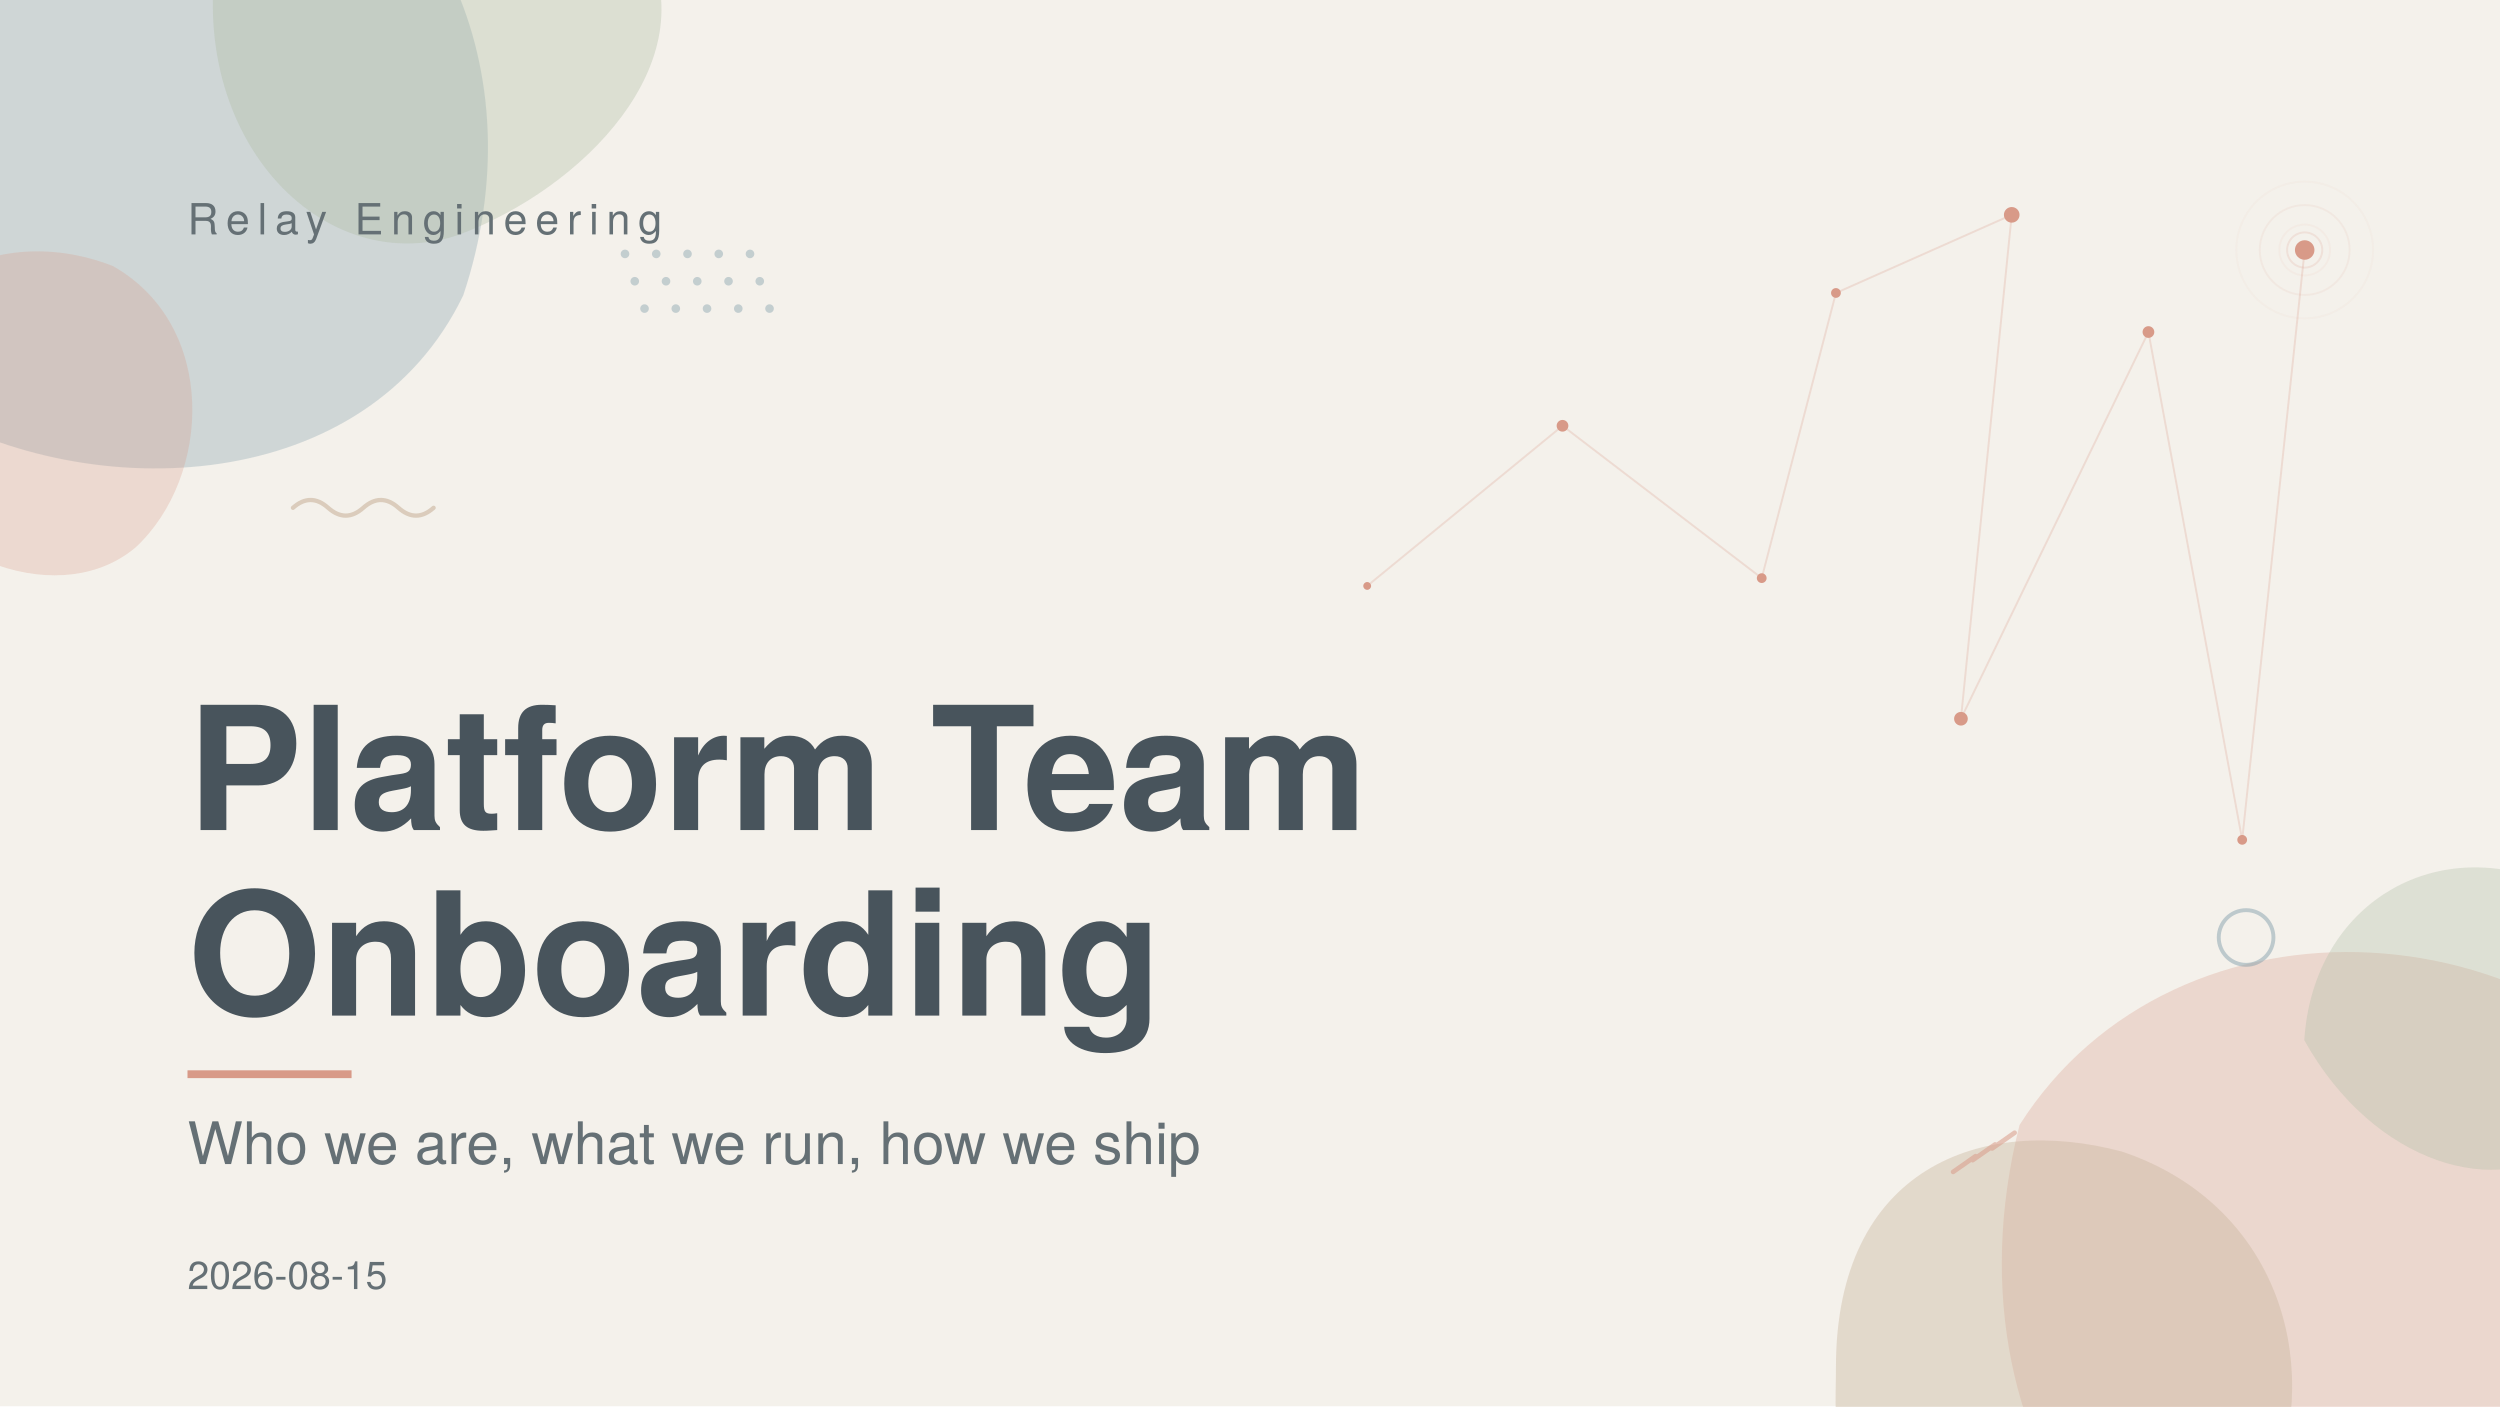
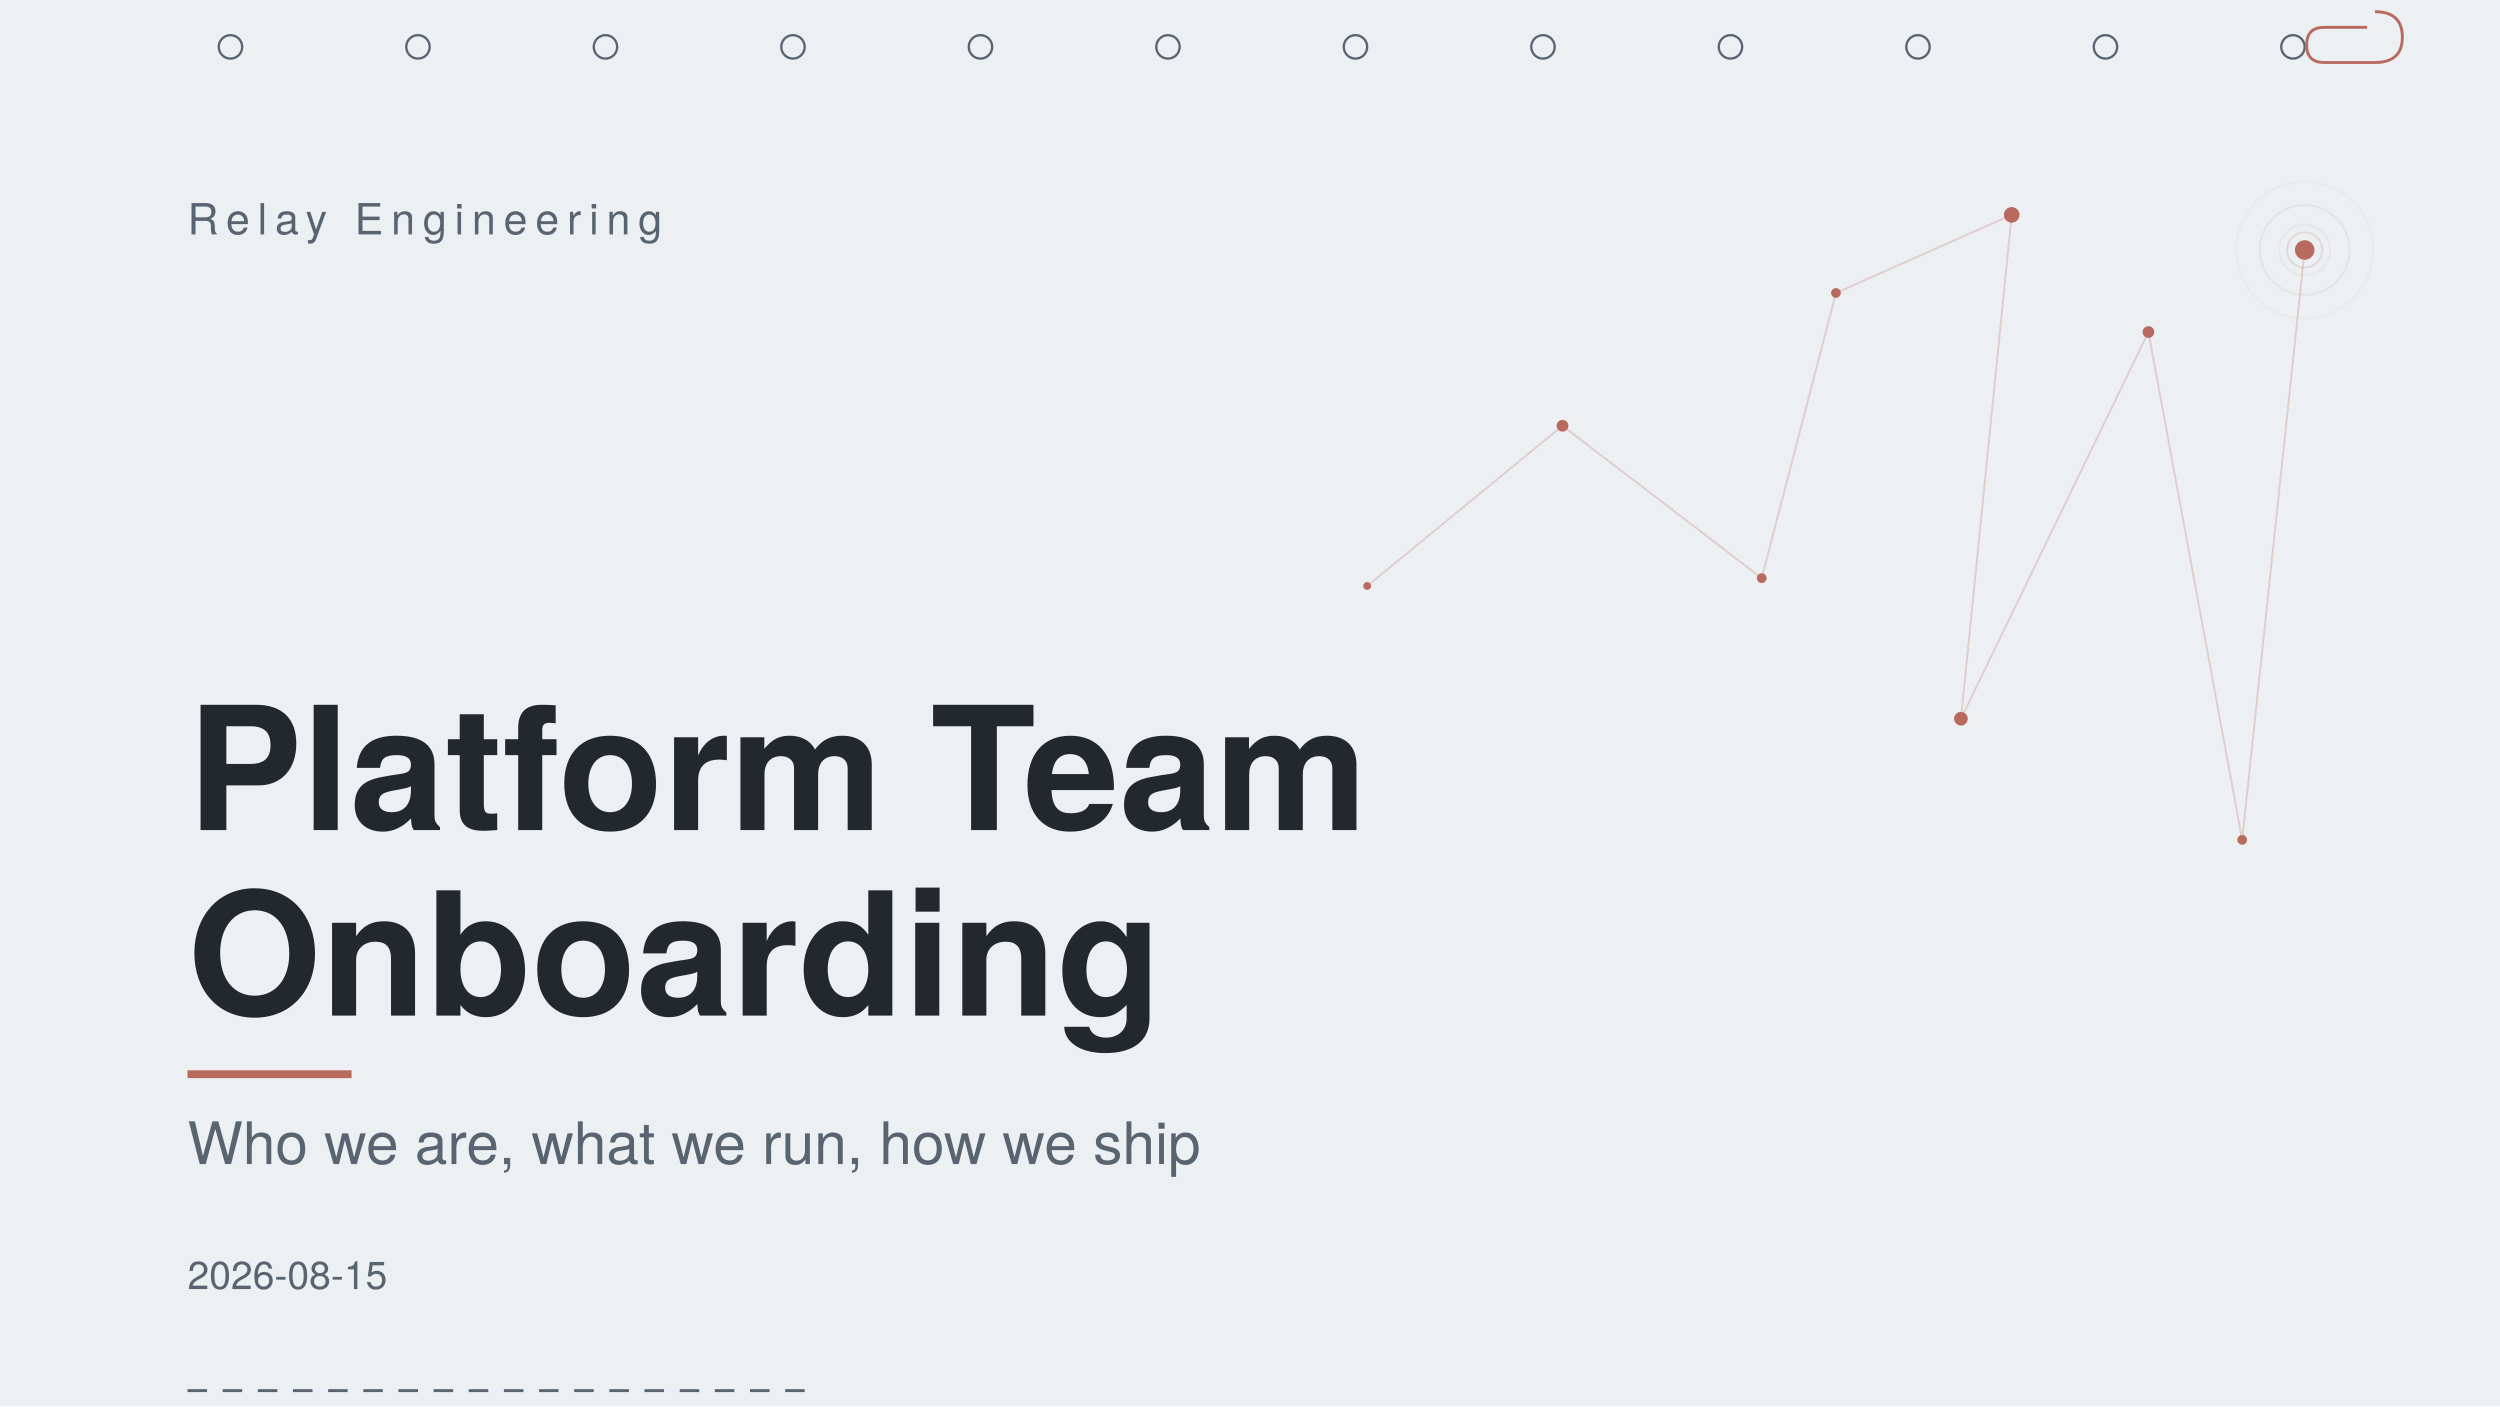
<svg xmlns="http://www.w3.org/2000/svg" viewBox="0 0 1280 720">
-   <rect x="0" y="0" width="1280" height="720" fill="#F4F1EB" />
+   <rect x="0" y="0" width="1280" height="720" fill="#ECF0F2" />
  <g data-decor="true">
-     <path d="M -120 60 C -120 -101.5 -2.2 -145.2 111.8 -114.8 C 225.8 -76.8 275.2 37.2 237.2 151.2 C 187.8 253.8 47.2 259.5 -40.2 208.2 C -129.5 151.2 -120 113.2 -120 60 Z" fill="#7A98A6" opacity="0.3" />
-     <path d="M 114.4 -40.4 C 162.4 -116 282.4 -110 330.4 -28.4 C 361.6 31.6 299.2 96.4 234.4 120.4 C 162.4 144.4 88 64 114.4 -40.4 Z" fill="#AEBCA4" opacity="0.35" />
-     <path d="M -74.5 223.5 C -70 151.5 -7 111 57.8 136.2 C 111.8 166.8 108.2 244.2 69.5 280.2 C 33.5 310.8 -35.8 292.8 -74.5 223.5 Z" fill="#D89A88" opacity="0.28" />
-     <path d="M 1034 576 C 1114 450 1314 460 1394 596 C 1446 696 1342 804 1234 844 C 1114 884 990 750 1034 576 Z" fill="#D89A88" opacity="0.3" />
-     <path d="M 940 700 C 940 598 1014.4 570.4 1086.4 589.6 C 1158.4 613.6 1189.6 685.6 1165.6 757.6 C 1134.4 822.4 1045.6 826 990.4 793.6 C 934 757.6 940 733.6 940 700 Z" fill="#C9B49C" opacity="0.4" />
-     <path d="M 1179.8 532.6 C 1184 465.4 1242.8 427.6 1303.3 451.1 C 1353.7 479.7 1350.3 551.9 1314.2 585.5 C 1280.6 614.1 1215.9 597.3 1179.8 532.6 Z" fill="#AEBCA4" opacity="0.32" />
-     <g>
-       <circle cx="320" cy="130" r="2.2" fill="#7A98A6" opacity="0.4" />
-       <circle cx="336" cy="130" r="2.2" fill="#7A98A6" opacity="0.4" />
-       <circle cx="352" cy="130" r="2.2" fill="#7A98A6" opacity="0.4" />
-       <circle cx="368" cy="130" r="2.2" fill="#7A98A6" opacity="0.4" />
-       <circle cx="384" cy="130" r="2.2" fill="#7A98A6" opacity="0.4" />
-       <circle cx="325" cy="144" r="2.2" fill="#7A98A6" opacity="0.4" />
-       <circle cx="341" cy="144" r="2.2" fill="#7A98A6" opacity="0.4" />
-       <circle cx="357" cy="144" r="2.2" fill="#7A98A6" opacity="0.4" />
-       <circle cx="373" cy="144" r="2.2" fill="#7A98A6" opacity="0.4" />
-       <circle cx="389" cy="144" r="2.2" fill="#7A98A6" opacity="0.4" />
-       <circle cx="330" cy="158" r="2.2" fill="#7A98A6" opacity="0.4" />
-       <circle cx="346" cy="158" r="2.2" fill="#7A98A6" opacity="0.4" />
-       <circle cx="362" cy="158" r="2.2" fill="#7A98A6" opacity="0.4" />
-       <circle cx="378" cy="158" r="2.2" fill="#7A98A6" opacity="0.4" />
-       <circle cx="394" cy="158" r="2.2" fill="#7A98A6" opacity="0.4" />
-     </g>
-     <g stroke="#D89A88" stroke-width="2.4" stroke-linecap="round" opacity="0.55">
-       <path d="M 1000 600 l 11.468 -8.03" fill="none" />
-       <path d="M 1010 594 l 11.468 -8.03" fill="none" />
-       <path d="M 1020 588 l 11.468 -8.03" fill="none" />
-     </g>
-     <path d="M 150 260 q 9 -8 18 0 q 9 8 18 0 q 9 -8 18 0 q 9 8 18 0" stroke="#C9B49C" stroke-width="2.2" stroke-linecap="round" fill="none" opacity="0.6" />
-     <circle cx="1150" cy="480" r="14" fill="none" stroke="#7A98A6" stroke-width="2" opacity="0.45" />
+     <circle cx="118" cy="24" r="6" fill="none" stroke="#5A6470" stroke-width="1.2" />
+     <circle cx="214" cy="24" r="6" fill="none" stroke="#5A6470" stroke-width="1.2" />
+     <circle cx="310" cy="24" r="6" fill="none" stroke="#5A6470" stroke-width="1.2" />
+     <circle cx="406" cy="24" r="6" fill="none" stroke="#5A6470" stroke-width="1.2" />
+     <circle cx="502" cy="24" r="6" fill="none" stroke="#5A6470" stroke-width="1.2" />
+     <circle cx="598" cy="24" r="6" fill="none" stroke="#5A6470" stroke-width="1.2" />
+     <circle cx="694" cy="24" r="6" fill="none" stroke="#5A6470" stroke-width="1.2" />
+     <circle cx="790" cy="24" r="6" fill="none" stroke="#5A6470" stroke-width="1.2" />
+     <circle cx="886" cy="24" r="6" fill="none" stroke="#5A6470" stroke-width="1.2" />
+     <circle cx="982" cy="24" r="6" fill="none" stroke="#5A6470" stroke-width="1.2" />
+     <circle cx="1078" cy="24" r="6" fill="none" stroke="#5A6470" stroke-width="1.2" />
+     <circle cx="1174" cy="24" r="6" fill="none" stroke="#5A6470" stroke-width="1.2" />
+     <line x1="96" y1="712" x2="420" y2="712" stroke="#5A6470" stroke-width="1.5" stroke-dasharray="10 8" />
+     <path d="M1216,6 q14,0 14,13 q0,13 -14,13 l-26,0 q-9,0 -9,-9 q0,-9 9,-9 l22,0" fill="none" stroke="#B96A5E" stroke-width="1.5" />
  </g>
  <g data-archetype="constellation">
-     <text x="96" y="120" font-family="Microsoft YaHei, PingFang SC, Helvetica Neue, sans-serif" font-size="22" fill="#657075" letter-spacing="4" dominant-baseline="alphabetic">Relay Engineering</text>
-     <rect x="96" y="548" width="84" height="4" fill="#D89A88" />
-     <text x="96" y="596" font-family="Microsoft YaHei, PingFang SC, Helvetica Neue, sans-serif" font-size="30" fill="#657075" dominant-baseline="alphabetic">Who we are, what we run, how we ship</text>
-     <text x="96" y="425" font-family="Microsoft YaHei, PingFang SC, Helvetica Neue, sans-serif" font-size="88" font-weight="700" fill="#48545C" dominant-baseline="alphabetic">Platform Team</text>
-     <text x="96" y="520" font-family="Microsoft YaHei, PingFang SC, Helvetica Neue, sans-serif" font-size="88" font-weight="700" fill="#48545C" dominant-baseline="alphabetic">Onboarding</text>
-     <text x="96" y="660" font-family="Microsoft YaHei, PingFang SC, Helvetica Neue, sans-serif" font-size="20" fill="#657075" dominant-baseline="alphabetic">2026-08-15</text>
-     <polyline points="700,300 800,218 902,296 940,150 1030,110 1004,368 1100,170 1148,430 1180,128" fill="none" stroke="#D89A88" stroke-width="1" stroke-opacity="0.25" />
-     <circle cx="700" cy="300" r="2" fill="#D89A88" />
-     <circle cx="800" cy="218" r="3" fill="#D89A88" />
-     <circle cx="902" cy="296" r="2.5" fill="#D89A88" />
-     <circle cx="940" cy="150" r="2.5" fill="#D89A88" />
-     <circle cx="1030" cy="110" r="4" fill="#D89A88" />
-     <circle cx="1004" cy="368" r="3.5" fill="#D89A88" />
-     <circle cx="1100" cy="170" r="3" fill="#D89A88" />
-     <circle cx="1148" cy="430" r="2.5" fill="#D89A88" />
-     <circle cx="1180" cy="128" r="5" fill="#D89A88" />
-     <circle cx="1180" cy="128" r="9" fill="none" stroke="#D89A88" stroke-opacity="0.18" stroke-width="1" />
-     <circle cx="1180" cy="128" r="13" fill="none" stroke="#D89A88" stroke-opacity="0.07" stroke-width="1" />
-     <circle cx="1180" cy="128" r="23" fill="none" stroke="#D89A88" stroke-opacity="0.1" stroke-width="1" />
-     <circle cx="1180" cy="128" r="35" fill="none" stroke="#D89A88" stroke-opacity="0.05" stroke-width="1" />
+     <text x="96" y="120" font-family="Microsoft YaHei, PingFang SC, Helvetica Neue, sans-serif" font-size="22" fill="#5A6470" letter-spacing="4" dominant-baseline="alphabetic">Relay Engineering</text>
+     <rect x="96" y="548" width="84" height="4" fill="#B96A5E" />
+     <text x="96" y="596" font-family="Microsoft YaHei, PingFang SC, Helvetica Neue, sans-serif" font-size="30" fill="#5A6470" dominant-baseline="alphabetic">Who we are, what we run, how we ship</text>
+     <text x="96" y="425" font-family="Microsoft YaHei, PingFang SC, Helvetica Neue, sans-serif" font-size="88" font-weight="700" fill="#23282E" dominant-baseline="alphabetic">Platform Team</text>
+     <text x="96" y="520" font-family="Microsoft YaHei, PingFang SC, Helvetica Neue, sans-serif" font-size="88" font-weight="700" fill="#23282E" dominant-baseline="alphabetic">Onboarding</text>
+     <text x="96" y="660" font-family="Microsoft YaHei, PingFang SC, Helvetica Neue, sans-serif" font-size="20" fill="#5A6470" dominant-baseline="alphabetic">2026-08-15</text>
+     <polyline points="700,300 800,218 902,296 940,150 1030,110 1004,368 1100,170 1148,430 1180,128" fill="none" stroke="#B96A5E" stroke-width="1" stroke-opacity="0.25" />
+     <circle cx="700" cy="300" r="2" fill="#B96A5E" />
+     <circle cx="800" cy="218" r="3" fill="#B96A5E" />
+     <circle cx="902" cy="296" r="2.5" fill="#B96A5E" />
+     <circle cx="940" cy="150" r="2.5" fill="#B96A5E" />
+     <circle cx="1030" cy="110" r="4" fill="#B96A5E" />
+     <circle cx="1004" cy="368" r="3.5" fill="#B96A5E" />
+     <circle cx="1100" cy="170" r="3" fill="#B96A5E" />
+     <circle cx="1148" cy="430" r="2.5" fill="#B96A5E" />
+     <circle cx="1180" cy="128" r="5" fill="#B96A5E" />
+     <circle cx="1180" cy="128" r="9" fill="none" stroke="#B96A5E" stroke-opacity="0.18" stroke-width="1" />
+     <circle cx="1180" cy="128" r="13" fill="none" stroke="#B96A5E" stroke-opacity="0.07" stroke-width="1" />
+     <circle cx="1180" cy="128" r="23" fill="none" stroke="#B96A5E" stroke-opacity="0.1" stroke-width="1" />
+     <circle cx="1180" cy="128" r="35" fill="none" stroke="#B96A5E" stroke-opacity="0.05" stroke-width="1" />
  </g>
</svg>
